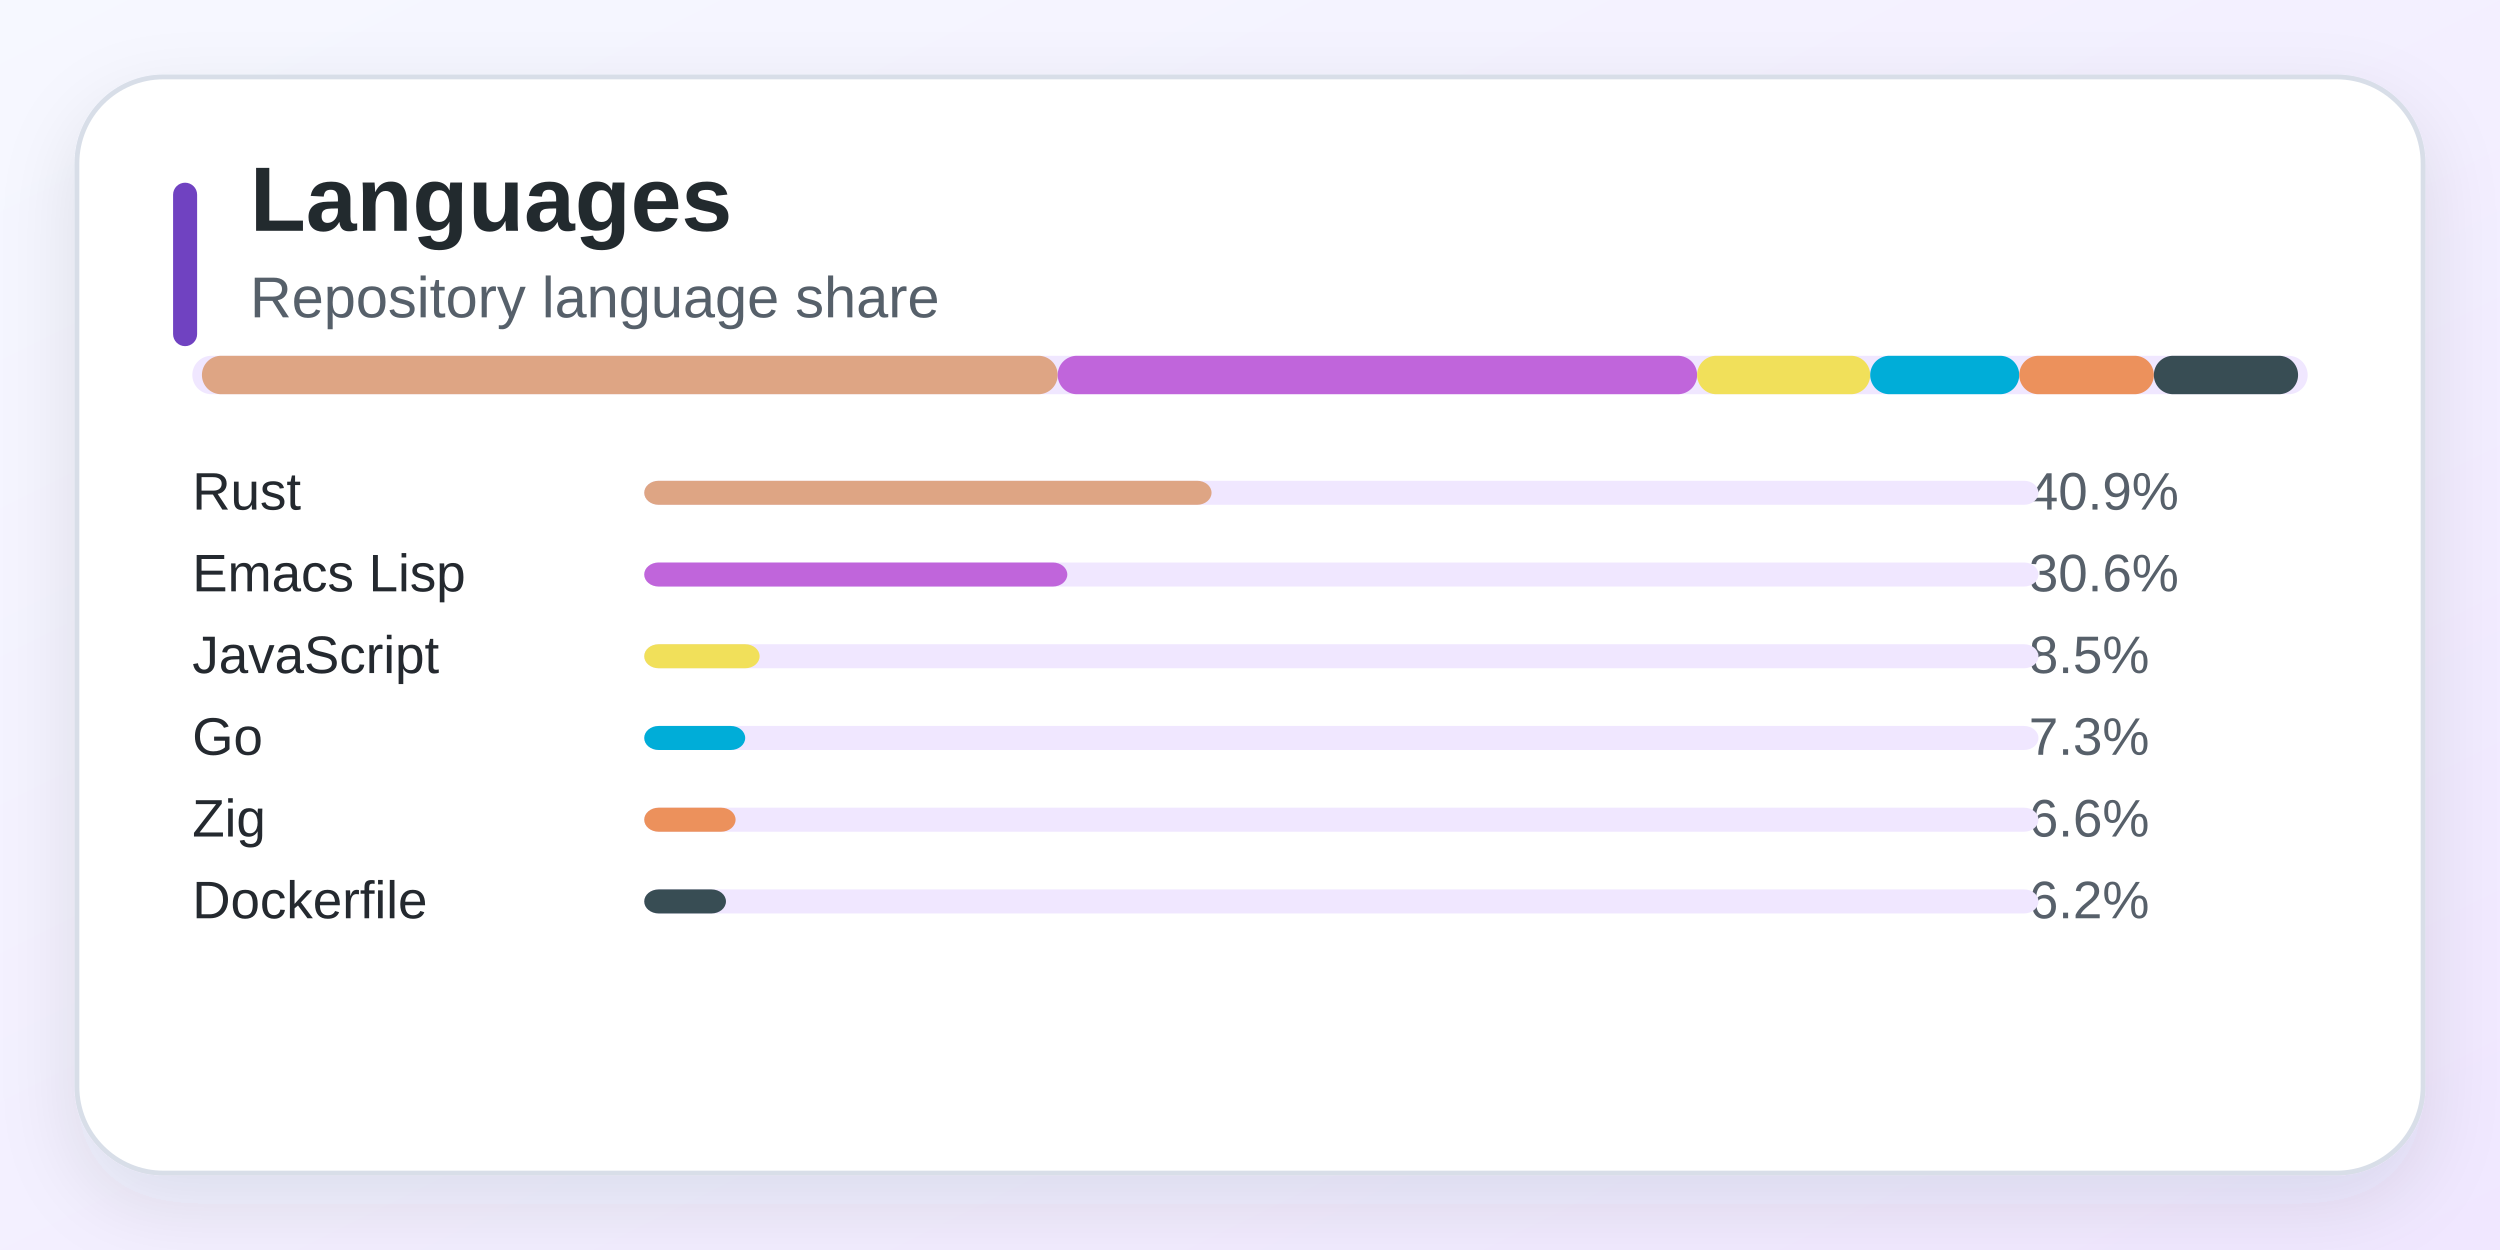
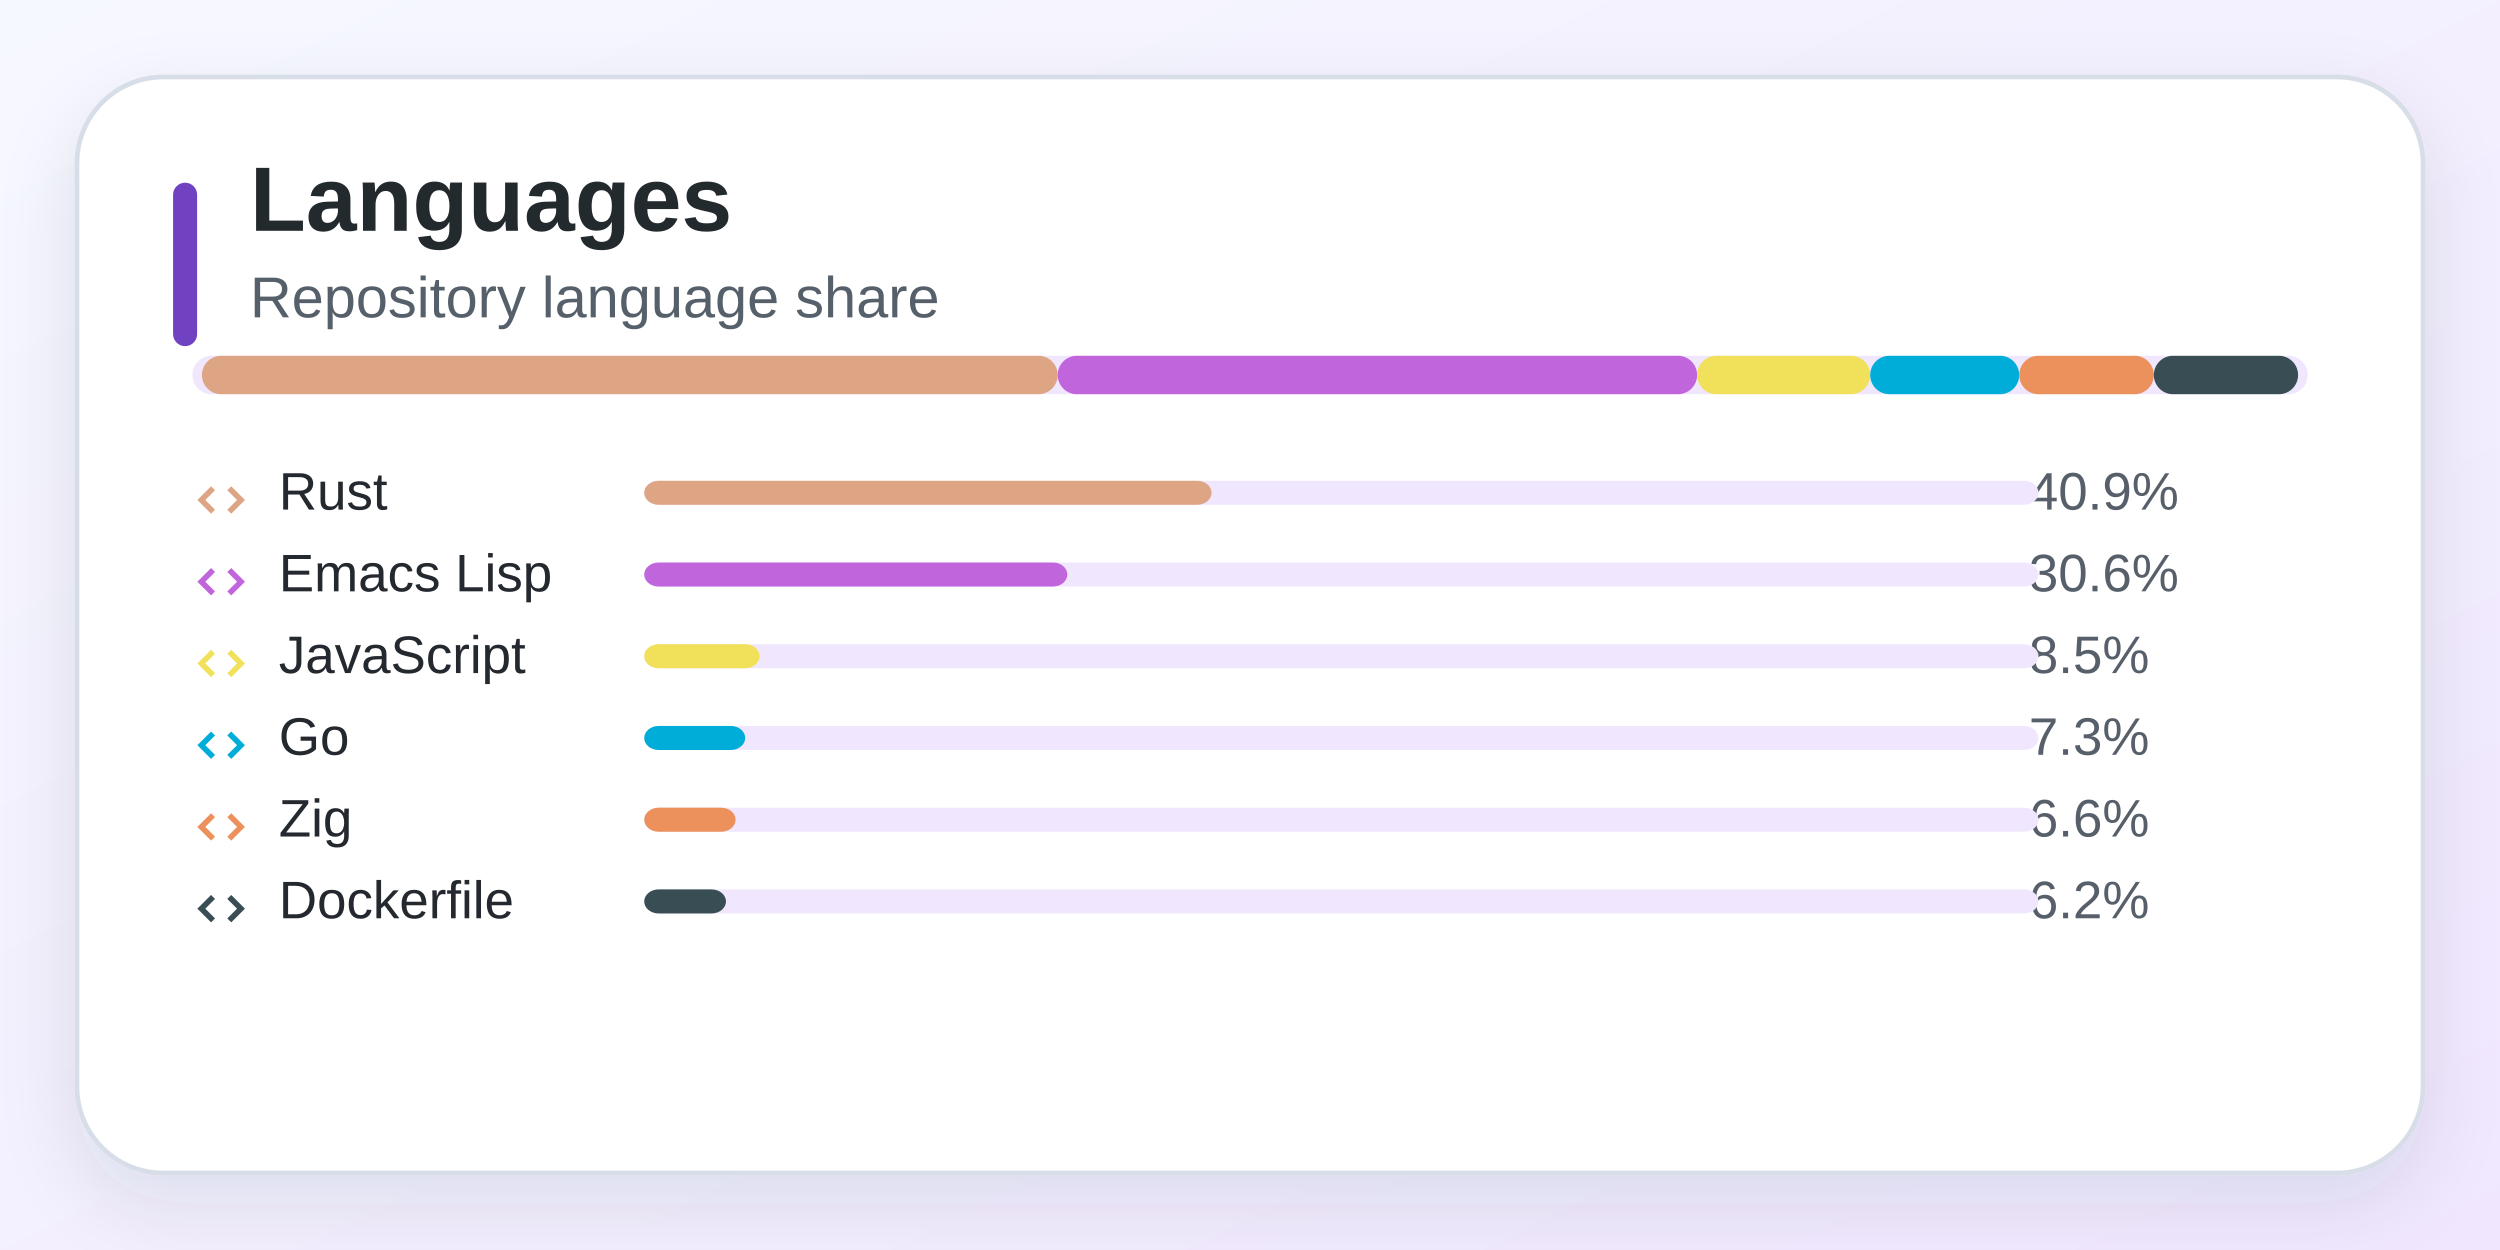
<svg xmlns="http://www.w3.org/2000/svg" width="520" height="260" viewBox="0 0 520 260" role="img">
  <defs>
    <linearGradient id="bg" x1="0" y1="0" x2="1" y2="1">
      <stop offset="0%" stop-color="#f6f8ff" />
      <stop offset="100%" stop-color="#f0e7ff" />
    </linearGradient>
    <filter id="shadow" x="-10%" y="-10%" width="120%" height="130%">
      <feDropShadow dx="0" dy="6" stdDeviation="8" flood-color="#1f2937" flood-opacity="0.10" />
    </filter>
  </defs>
  <rect width="100%" height="100%" fill="url(#bg)" />
  <g filter="url(#shadow)">
    <rect x="16" y="16" width="488" height="228" rx="18" fill="#ffffff" stroke="#d8dee8" />
    <rect x="36" y="38" width="5" height="34" rx="2.5" fill="#6f42c1" />
    <text x="52" y="48" font-family="Arial, sans-serif" font-size="19" font-weight="700" fill="#24292f">Languages</text>
    <text x="52" y="66" font-family="Arial, sans-serif" font-size="12" fill="#57606a">Repository language share</text>
  </g>
  <rect x="40" y="74" width="440" height="8" rx="4" fill="#f0e7ff" stroke="none" />
  <rect x="42" y="74" width="178" height="8" rx="4" fill="#dea584" stroke="none" />
  <rect x="220" y="74" width="133" height="8" rx="4" fill="#c065db" stroke="none" />
  <rect x="353" y="74" width="36" height="8" rx="4" fill="#f1e05a" stroke="none" />
  <rect x="389" y="74" width="31" height="8" rx="4" fill="#00ADD8" stroke="none" />
  <rect x="420" y="74" width="28" height="8" rx="4" fill="#ec915c" stroke="none" />
  <rect x="448" y="74" width="30" height="8" rx="4" fill="#384d54" stroke="none" />
-   <text x="40" y="106" font-family="Arial, sans-serif" font-size="11" fill="#24292f">Rust</text>
+   <svg x="40" y="98" width="12" height="12" viewBox="0 0 16 16" fill="#dea584" aria-hidden="true">
+     <path d="M5.2 4.2 1.4 8l3.8 3.8 1.1-1.1L3.6 8l2.7-2.7-1.1-1.1zm5.6 0-1.1 1.1L12.4 8l-2.7 2.7 1.1 1.1L14.6 8l-3.8-3.8z" />
+   </svg>
+   <text x="58" y="106" font-family="Arial, sans-serif" font-size="11" fill="#24292f">Rust</text>
  <text x="422" y="106" font-family="Arial, sans-serif" font-size="11" fill="#57606a">40.9%</text>
  <rect x="134" y="100" width="290" height="5" rx="3" fill="#f0e7ff" stroke="none" />
  <rect x="134" y="100" width="118" height="5" rx="3" fill="#dea584" stroke="none" />
-   <text x="40" y="123" font-family="Arial, sans-serif" font-size="11" fill="#24292f">Emacs Lisp</text>
+   <svg x="40" y="115" width="12" height="12" viewBox="0 0 16 16" fill="#c065db" aria-hidden="true">
+     <path d="M5.2 4.2 1.4 8l3.8 3.8 1.1-1.1L3.6 8l2.7-2.7-1.1-1.1zm5.6 0-1.1 1.1L12.4 8l-2.7 2.7 1.1 1.1L14.6 8l-3.8-3.8z" />
+   </svg>
+   <text x="58" y="123" font-family="Arial, sans-serif" font-size="11" fill="#24292f">Emacs Lisp</text>
  <text x="422" y="123" font-family="Arial, sans-serif" font-size="11" fill="#57606a">30.6%</text>
  <rect x="134" y="117" width="290" height="5" rx="3" fill="#f0e7ff" stroke="none" />
  <rect x="134" y="117" width="88" height="5" rx="3" fill="#c065db" stroke="none" />
-   <text x="40" y="140" font-family="Arial, sans-serif" font-size="11" fill="#24292f">JavaScript</text>
+   <svg x="40" y="132" width="12" height="12" viewBox="0 0 16 16" fill="#f1e05a" aria-hidden="true">
+     <path d="M5.2 4.2 1.4 8l3.8 3.8 1.1-1.1L3.6 8l2.7-2.7-1.1-1.1zm5.6 0-1.1 1.1L12.4 8l-2.7 2.7 1.1 1.1L14.6 8l-3.8-3.8z" />
+   </svg>
+   <text x="58" y="140" font-family="Arial, sans-serif" font-size="11" fill="#24292f">JavaScript</text>
  <text x="422" y="140" font-family="Arial, sans-serif" font-size="11" fill="#57606a">8.5%</text>
  <rect x="134" y="134" width="290" height="5" rx="3" fill="#f0e7ff" stroke="none" />
  <rect x="134" y="134" width="24" height="5" rx="3" fill="#f1e05a" stroke="none" />
-   <text x="40" y="157" font-family="Arial, sans-serif" font-size="11" fill="#24292f">Go</text>
+   <svg x="40" y="149" width="12" height="12" viewBox="0 0 16 16" fill="#00ADD8" aria-hidden="true">
+     <path d="M5.2 4.2 1.4 8l3.8 3.8 1.1-1.1L3.6 8l2.7-2.7-1.1-1.1zm5.6 0-1.1 1.1L12.4 8l-2.7 2.7 1.1 1.1L14.6 8l-3.8-3.8z" />
+   </svg>
+   <text x="58" y="157" font-family="Arial, sans-serif" font-size="11" fill="#24292f">Go</text>
  <text x="422" y="157" font-family="Arial, sans-serif" font-size="11" fill="#57606a">7.3%</text>
  <rect x="134" y="151" width="290" height="5" rx="3" fill="#f0e7ff" stroke="none" />
  <rect x="134" y="151" width="21" height="5" rx="3" fill="#00ADD8" stroke="none" />
-   <text x="40" y="174" font-family="Arial, sans-serif" font-size="11" fill="#24292f">Zig</text>
+   <svg x="40" y="166" width="12" height="12" viewBox="0 0 16 16" fill="#ec915c" aria-hidden="true">
+     <path d="M5.2 4.2 1.4 8l3.8 3.8 1.1-1.1L3.6 8l2.7-2.7-1.1-1.1zm5.6 0-1.1 1.1L12.4 8l-2.7 2.7 1.1 1.1L14.6 8l-3.8-3.8z" />
+   </svg>
+   <text x="58" y="174" font-family="Arial, sans-serif" font-size="11" fill="#24292f">Zig</text>
  <text x="422" y="174" font-family="Arial, sans-serif" font-size="11" fill="#57606a">6.6%</text>
  <rect x="134" y="168" width="290" height="5" rx="3" fill="#f0e7ff" stroke="none" />
  <rect x="134" y="168" width="19" height="5" rx="3" fill="#ec915c" stroke="none" />
-   <text x="40" y="191" font-family="Arial, sans-serif" font-size="11" fill="#24292f">Dockerfile</text>
+   <svg x="40" y="183" width="12" height="12" viewBox="0 0 16 16" fill="#384d54" aria-hidden="true">
+     <path d="M5.2 4.2 1.4 8l3.8 3.8 1.1-1.1L3.6 8l2.7-2.7-1.1-1.1zm5.6 0-1.1 1.1L12.4 8l-2.7 2.7 1.1 1.1L14.6 8l-3.8-3.8z" />
+   </svg>
+   <text x="58" y="191" font-family="Arial, sans-serif" font-size="11" fill="#24292f">Dockerfile</text>
  <text x="422" y="191" font-family="Arial, sans-serif" font-size="11" fill="#57606a">6.2%</text>
  <rect x="134" y="185" width="290" height="5" rx="3" fill="#f0e7ff" stroke="none" />
  <rect x="134" y="185" width="17" height="5" rx="3" fill="#384d54" stroke="none" />
</svg>
